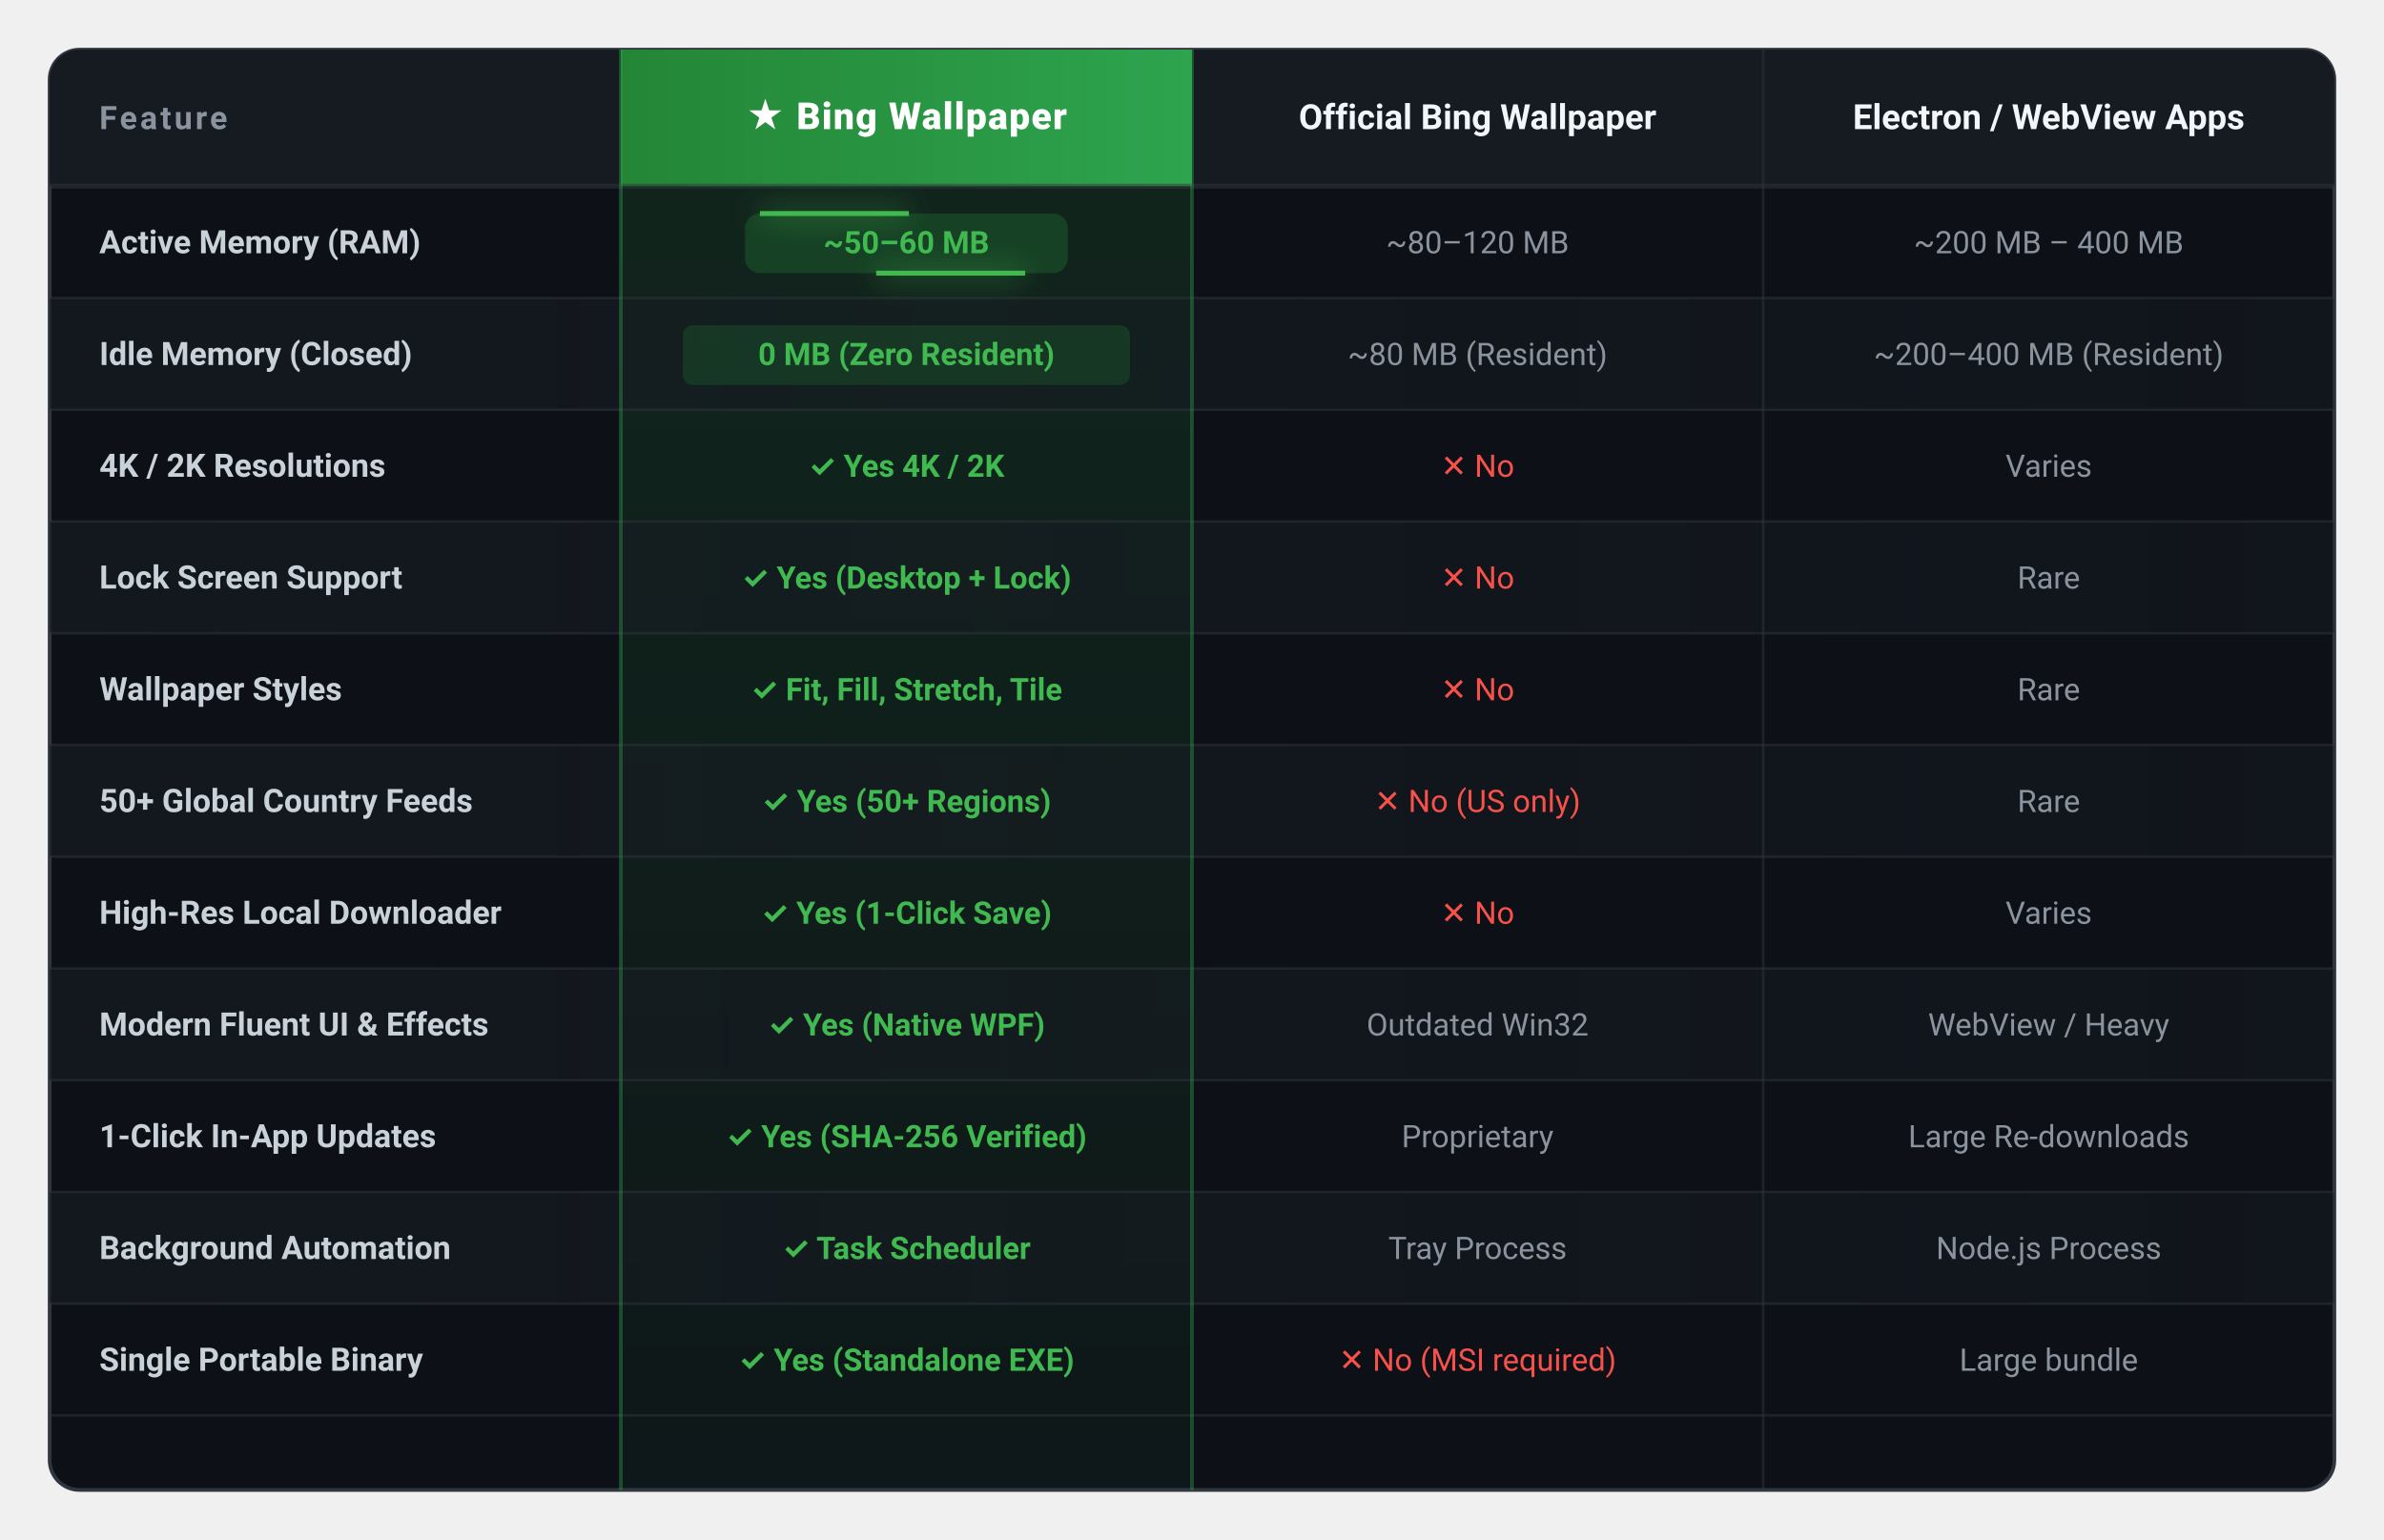
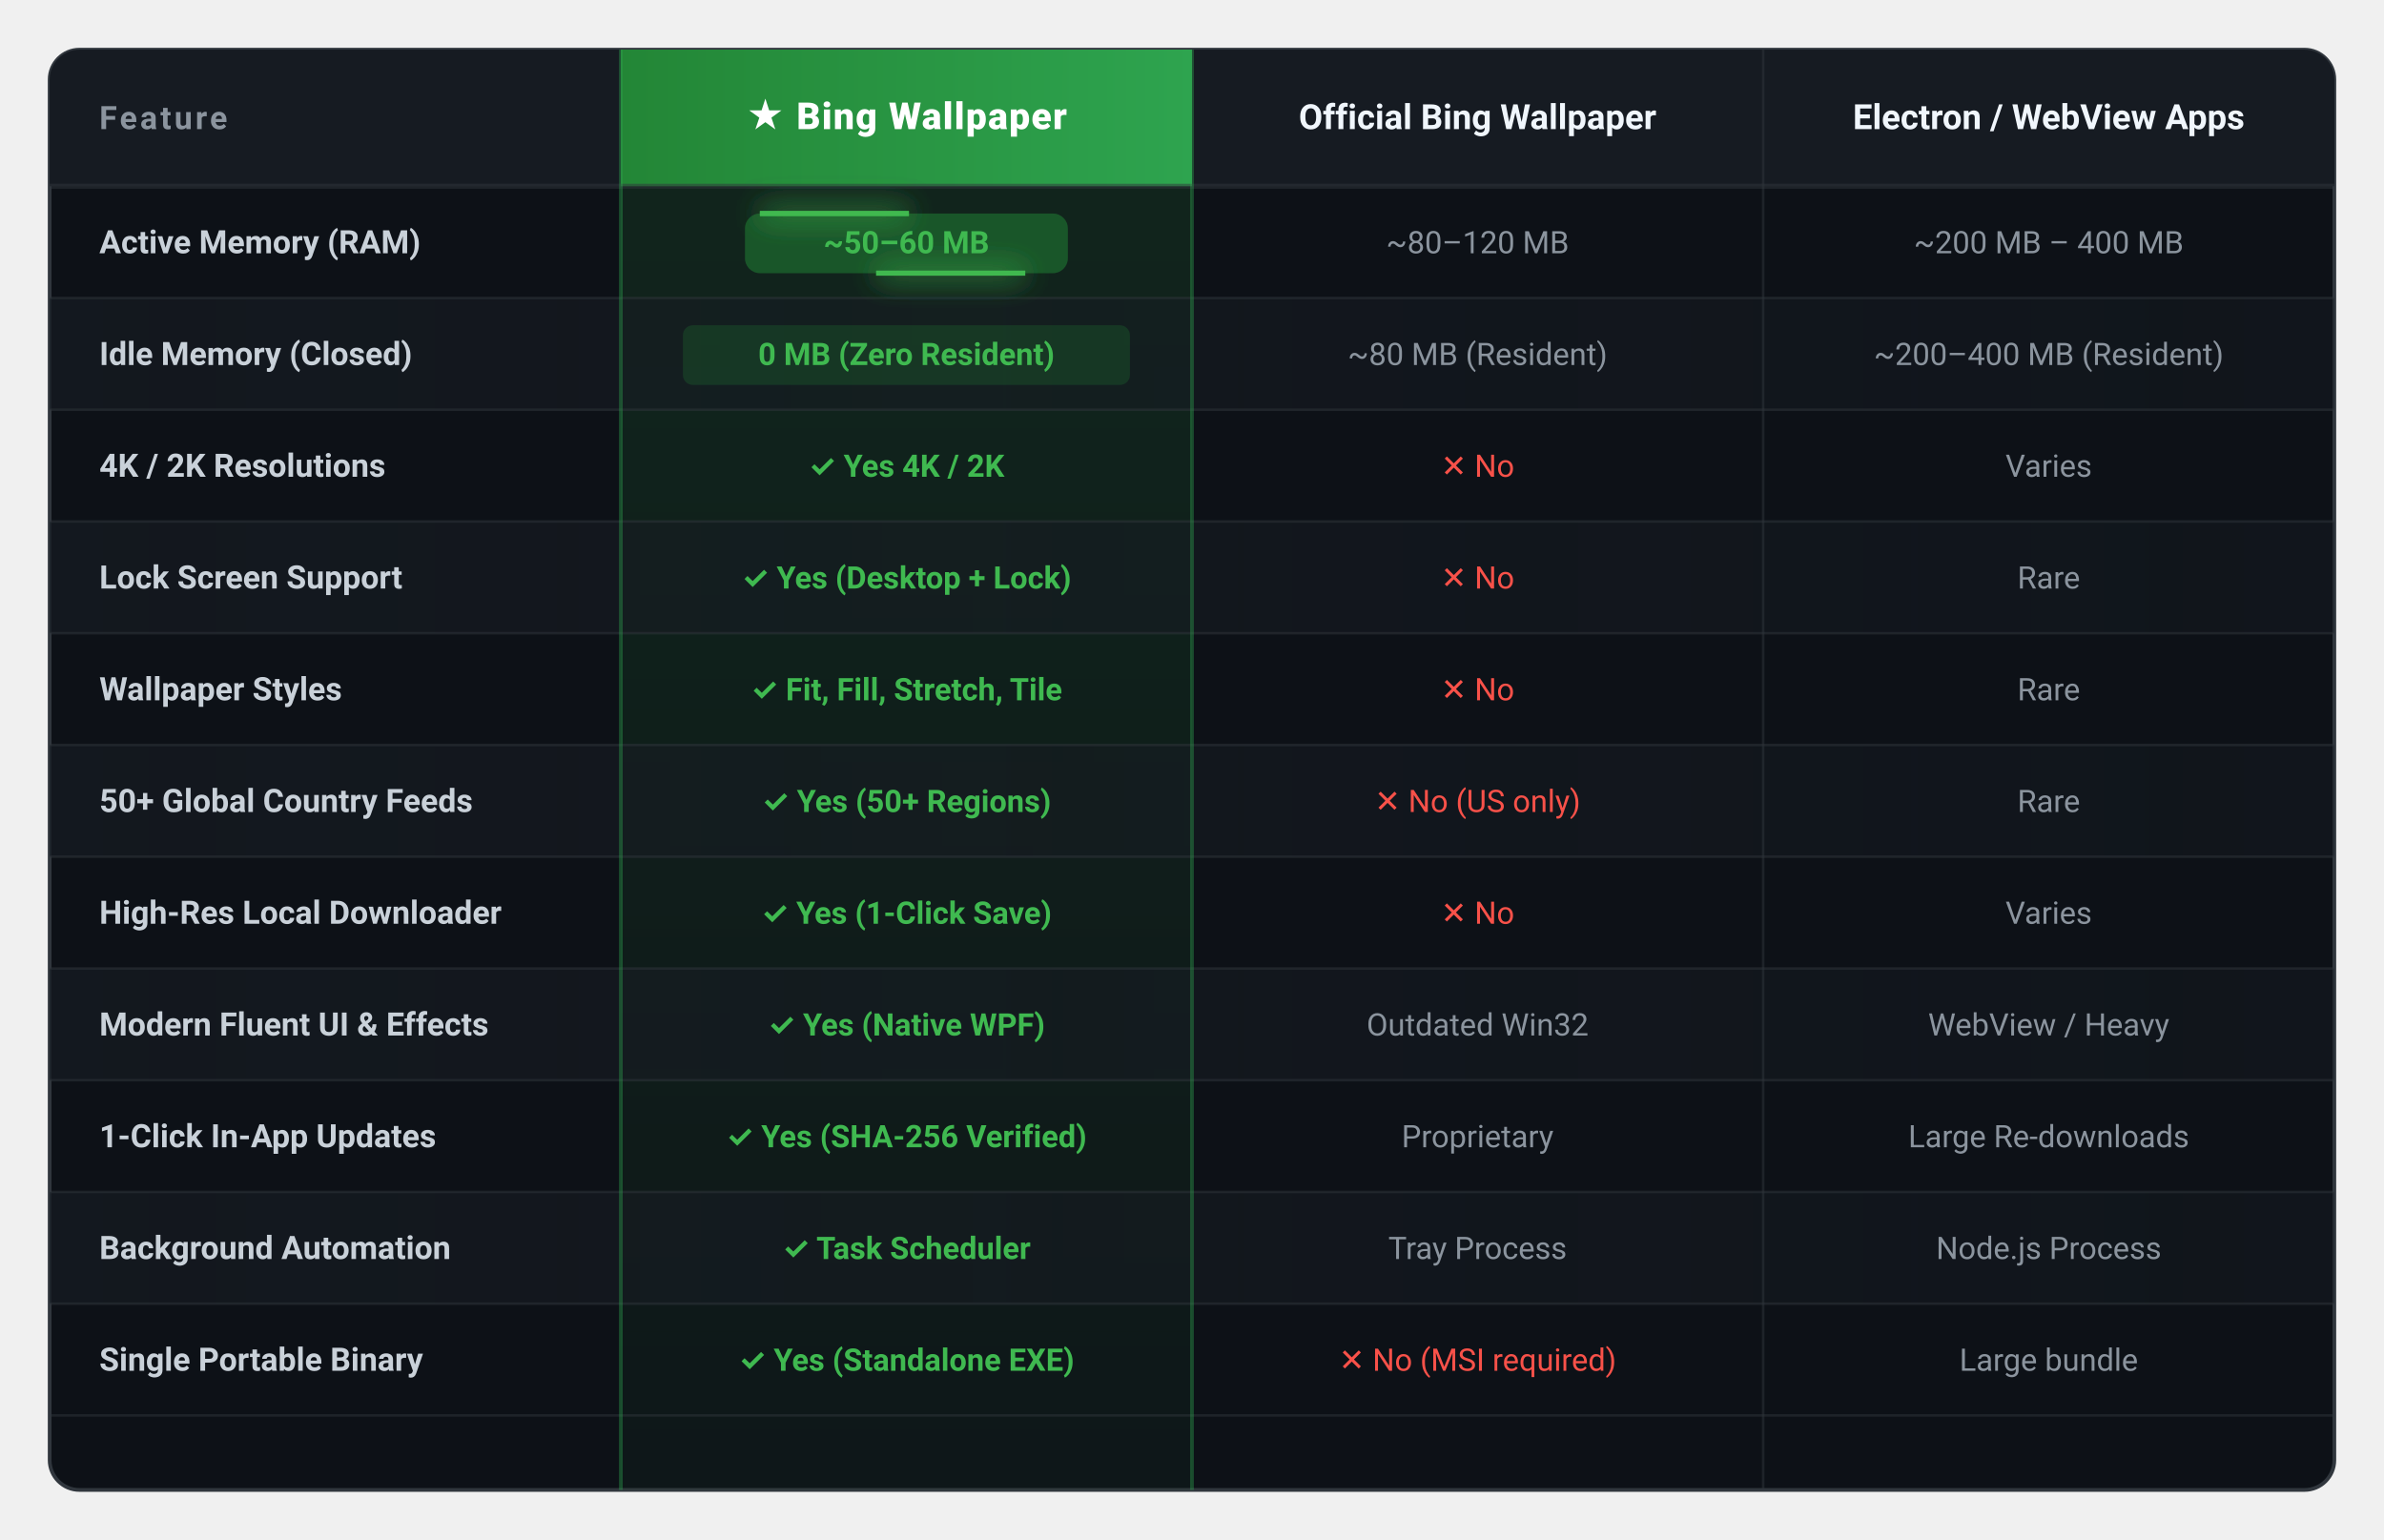
<svg xmlns="http://www.w3.org/2000/svg" viewBox="0 0 960 620" width="100%" height="100%" style="background: #0d1117; font-family: -apple-system, BlinkMacSystemFont, 'Segoe UI', Roboto, Helvetica, Arial, sans-serif;">
  <defs>
    <linearGradient id="winner-col" x1="0%" y1="0%" x2="0%" y2="100%">
      <stop offset="0%" stop-color="#238636" stop-opacity="0.18" />
      <stop offset="100%" stop-color="#238636" stop-opacity="0.05" />
    </linearGradient>
    <linearGradient id="winner-header" x1="0%" y1="0%" x2="100%" y2="0%">
      <stop offset="0%" stop-color="#238636" />
      <stop offset="100%" stop-color="#2ea44f" />
    </linearGradient>
    <linearGradient id="row-even" x1="0%" y1="0%" x2="100%" y2="0%">
      <stop offset="0%" stop-color="#161b22" stop-opacity="0.7" />
      <stop offset="100%" stop-color="#161b22" stop-opacity="0.4" />
    </linearGradient>
    <filter id="blur-bg">
      <feGaussianBlur stdDeviation="10" />
    </filter>
  </defs>
  <style>
    .title { font-size: 13px; font-weight: 700; text-transform: uppercase; letter-spacing: 1.2px; fill: #8b949e; }
    .header-text { font-size: 14px; font-weight: 700; fill: #f0f6fc; }
    .winner-header-text { font-size: 15px; font-weight: 800; fill: #ffffff; letter-spacing: 0.5px; }
    .cell-label { font-size: 13px; font-weight: 600; fill: #c9d1d9; }
    .cell-value { font-size: 12.5px; fill: #8b949e; }
    .cell-winner { font-size: 12.5px; font-weight: 700; fill: #3fb950; }
    .cell-bad { font-size: 12.5px; fill: #f85149; }
    .grid-line { stroke: #30363d; stroke-width: 1; stroke-opacity: 0.5; }
    .badge { rx: 4px; ry: 4px; }
  </style>
  <rect x="20" y="20" width="920" height="580" rx="12" fill="#0d1117" stroke="#30363d" stroke-width="1.5" />
  <rect x="250" y="20" width="230" height="580" fill="url(#winner-col)" rx="0" />
  <path d="M 20 32 C 20 25.37 25.37 20 32 20 L 250 20 L 250 75 L 20 75 Z" fill="#161b22" />
  <rect x="250" y="20" width="230" height="55" fill="url(#winner-header)" rx="0" />
  <rect x="250" y="20" width="230" height="10" fill="url(#winner-header)" />
  <path d="M 480 20 L 710 20 L 710 75 L 480 75 Z" fill="#161b22" />
  <path d="M 710 20 L 928 20 C 934.63 20 940 25.37 940 32 L 940 75 L 710 75 Z" fill="#161b22" />
  <text x="40" y="52" class="title">Feature</text>
  <text x="365" y="52" text-anchor="middle" class="winner-header-text">★ Bing Wallpaper</text>
  <text x="595" y="52" text-anchor="middle" class="header-text">Official Bing Wallpaper</text>
  <text x="825" y="52" text-anchor="middle" class="header-text">Electron / WebView Apps</text>
  <g id="row-backgrounds">
    <rect x="20" y="120" width="920" height="45" fill="url(#row-even)" />
    <rect x="20" y="210" width="920" height="45" fill="url(#row-even)" />
    <rect x="20" y="300" width="920" height="45" fill="url(#row-even)" />
    <rect x="20" y="390" width="920" height="45" fill="url(#row-even)" />
    <rect x="20" y="480" width="920" height="45" fill="url(#row-even)" />
  </g>
  <g class="grid-line">
    <line x1="20" y1="75" x2="940" y2="75" stroke="#30363d" stroke-width="2" />
    <line x1="20" y1="120" x2="940" y2="120" />
    <line x1="20" y1="165" x2="940" y2="165" />
    <line x1="20" y1="210" x2="940" y2="210" />
    <line x1="20" y1="255" x2="940" y2="255" />
    <line x1="20" y1="300" x2="940" y2="300" />
    <line x1="20" y1="345" x2="940" y2="345" />
    <line x1="20" y1="390" x2="940" y2="390" />
    <line x1="20" y1="435" x2="940" y2="435" />
    <line x1="20" y1="480" x2="940" y2="480" />
    <line x1="20" y1="525" x2="940" y2="525" />
    <line x1="20" y1="570" x2="940" y2="570" />
  </g>
  <g class="grid-line">
    <line x1="250" y1="20" x2="250" y2="600" stroke="#2ea44f" stroke-opacity="0.4" stroke-width="1.5" />
    <line x1="480" y1="20" x2="480" y2="600" stroke="#2ea44f" stroke-opacity="0.4" stroke-width="1.5" />
    <line x1="710" y1="20" x2="710" y2="600" />
  </g>
  <text x="40" y="102" class="cell-label">Active Memory (RAM)</text>
  <g>
    <defs>
      <style>
        @keyframes dash-clockwise {
          to {
            stroke-dashoffset: -320;
          }
        }
        .clockwise-glow {
          stroke-dasharray: 60 100;
          stroke-dashoffset: 0;
          animation: dash-clockwise 2.5s linear infinite;
          filter: drop-shadow(0px 0px 6px #3fb950);
        }
      </style>
    </defs>
    <rect x="300" y="86" width="130" height="24" rx="6" ry="6" fill="#238636" fill-opacity="0.3" />
    <rect x="300" y="86" width="130" height="24" rx="6" ry="6" class="clockwise-glow" fill="none" stroke="#3fb950" stroke-width="2" />
  </g>
+   <g>
+     <defs>
+       <style>
+         @keyframes dash-clockwise {
+           to {
+             stroke-dashoffset: -320;
+           }
+         }
+         .clockwise-glow {
+           stroke-dasharray: 60 100;
+           stroke-dashoffset: 0;
+           animation: dash-clockwise 2.5s linear infinite;
+           filter: drop-shadow(0px 0px 6px #3fb950);
+         }
+       </style>
+     </defs>
+     <rect x="300" y="86" width="130" height="24" rx="6" ry="6" fill="#238636" fill-opacity="0.3" />
+     <rect x="300" y="86" width="130" height="24" rx="6" ry="6" class="clockwise-glow" fill="none" stroke="#3fb950" stroke-width="2" />
+   </g>
  <text x="365" y="102" text-anchor="middle" class="cell-winner">~50–60 MB</text>
  <text x="595" y="102" text-anchor="middle" class="cell-value">~80–120 MB</text>
  <text x="825" y="102" text-anchor="middle" class="cell-value">~200 MB – 400 MB</text>
  <text x="40" y="147" class="cell-label">Idle Memory (Closed)</text>
  <rect x="275" y="131" width="180" height="24" class="badge" fill="#238636" fill-opacity="0.25" />
  <text x="365" y="147" text-anchor="middle" class="cell-winner">0 MB (Zero Resident)</text>
  <text x="595" y="147" text-anchor="middle" class="cell-value">~80 MB (Resident)</text>
  <text x="825" y="147" text-anchor="middle" class="cell-value">~200–400 MB (Resident)</text>
  <text x="40" y="192" class="cell-label"> 4K / 2K Resolutions</text>
  <text x="365" y="192" text-anchor="middle" class="cell-winner">✓ Yes 4K / 2K </text>
  <text x="595" y="192" text-anchor="middle" class="cell-bad">✕ No</text>
  <text x="825" y="192" text-anchor="middle" class="cell-value">Varies</text>
  <text x="40" y="237" class="cell-label">Lock Screen Support</text>
  <text x="365" y="237" text-anchor="middle" class="cell-winner">✓ Yes (Desktop + Lock)</text>
  <text x="595" y="237" text-anchor="middle" class="cell-bad">✕ No</text>
  <text x="825" y="237" text-anchor="middle" class="cell-value">Rare</text>
  <text x="40" y="282" class="cell-label">Wallpaper Styles</text>
  <text x="365" y="282" text-anchor="middle" class="cell-winner">✓ Fit, Fill, Stretch, Tile</text>
  <text x="595" y="282" text-anchor="middle" class="cell-bad">✕ No</text>
  <text x="825" y="282" text-anchor="middle" class="cell-value">Rare</text>
  <text x="40" y="327" class="cell-label">50+ Global Country Feeds</text>
  <text x="365" y="327" text-anchor="middle" class="cell-winner">✓ Yes (50+ Regions)</text>
  <text x="595" y="327" text-anchor="middle" class="cell-bad">✕ No (US only)</text>
  <text x="825" y="327" text-anchor="middle" class="cell-value">Rare</text>
  <text x="40" y="372" class="cell-label">High-Res Local Downloader</text>
  <text x="365" y="372" text-anchor="middle" class="cell-winner">✓ Yes (1-Click Save)</text>
  <text x="595" y="372" text-anchor="middle" class="cell-bad">✕ No</text>
  <text x="825" y="372" text-anchor="middle" class="cell-value">Varies</text>
  <text x="40" y="417" class="cell-label">Modern Fluent UI &amp; Effects</text>
  <text x="365" y="417" text-anchor="middle" class="cell-winner">✓ Yes (Native WPF)</text>
  <text x="595" y="417" text-anchor="middle" class="cell-value">Outdated Win32</text>
  <text x="825" y="417" text-anchor="middle" class="cell-value">WebView / Heavy</text>
  <text x="40" y="462" class="cell-label">1-Click In-App Updates</text>
  <text x="365" y="462" text-anchor="middle" class="cell-winner">✓ Yes (SHA-256 Verified)</text>
  <text x="595" y="462" text-anchor="middle" class="cell-value">Proprietary</text>
  <text x="825" y="462" text-anchor="middle" class="cell-value">Large Re-downloads</text>
  <text x="40" y="507" class="cell-label">Background Automation</text>
  <text x="365" y="507" text-anchor="middle" class="cell-winner">✓ Task Scheduler</text>
  <text x="595" y="507" text-anchor="middle" class="cell-value">Tray Process</text>
  <text x="825" y="507" text-anchor="middle" class="cell-value">Node.js Process</text>
  <text x="40" y="552" class="cell-label">Single Portable Binary</text>
  <text x="365" y="552" text-anchor="middle" class="cell-winner">✓ Yes (Standalone EXE)</text>
  <text x="595" y="552" text-anchor="middle" class="cell-bad">✕ No (MSI required)</text>
  <text x="825" y="552" text-anchor="middle" class="cell-value">Large bundle</text>
</svg>
